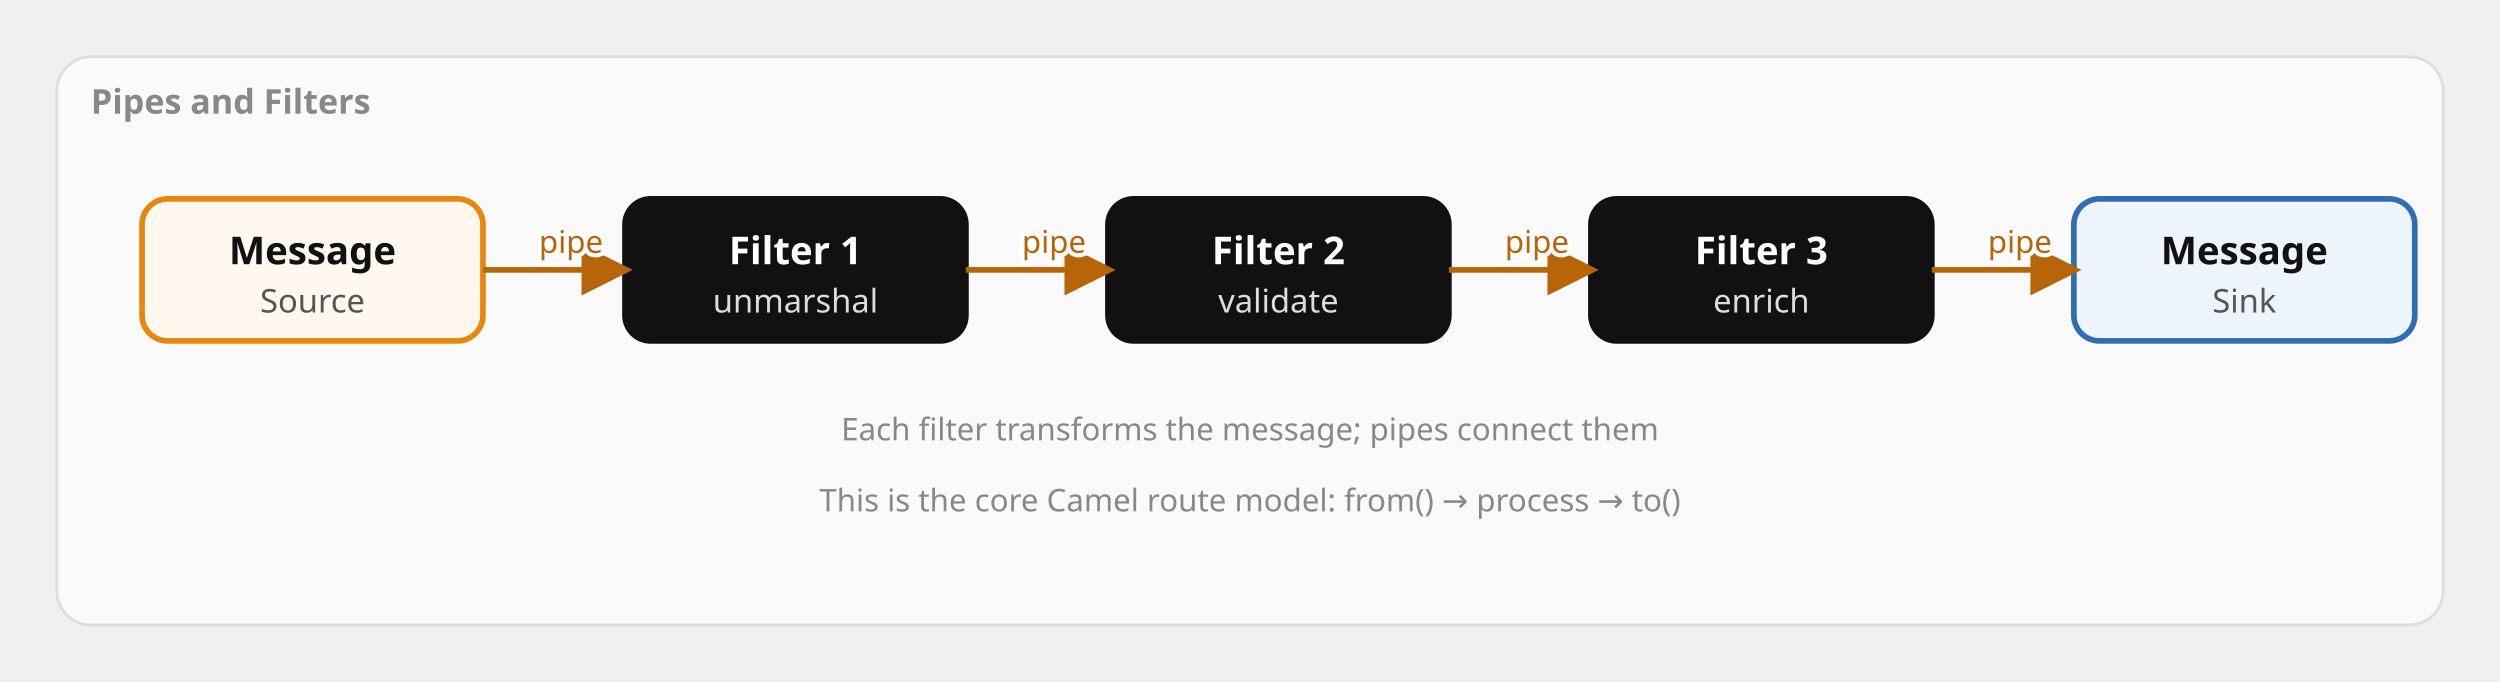
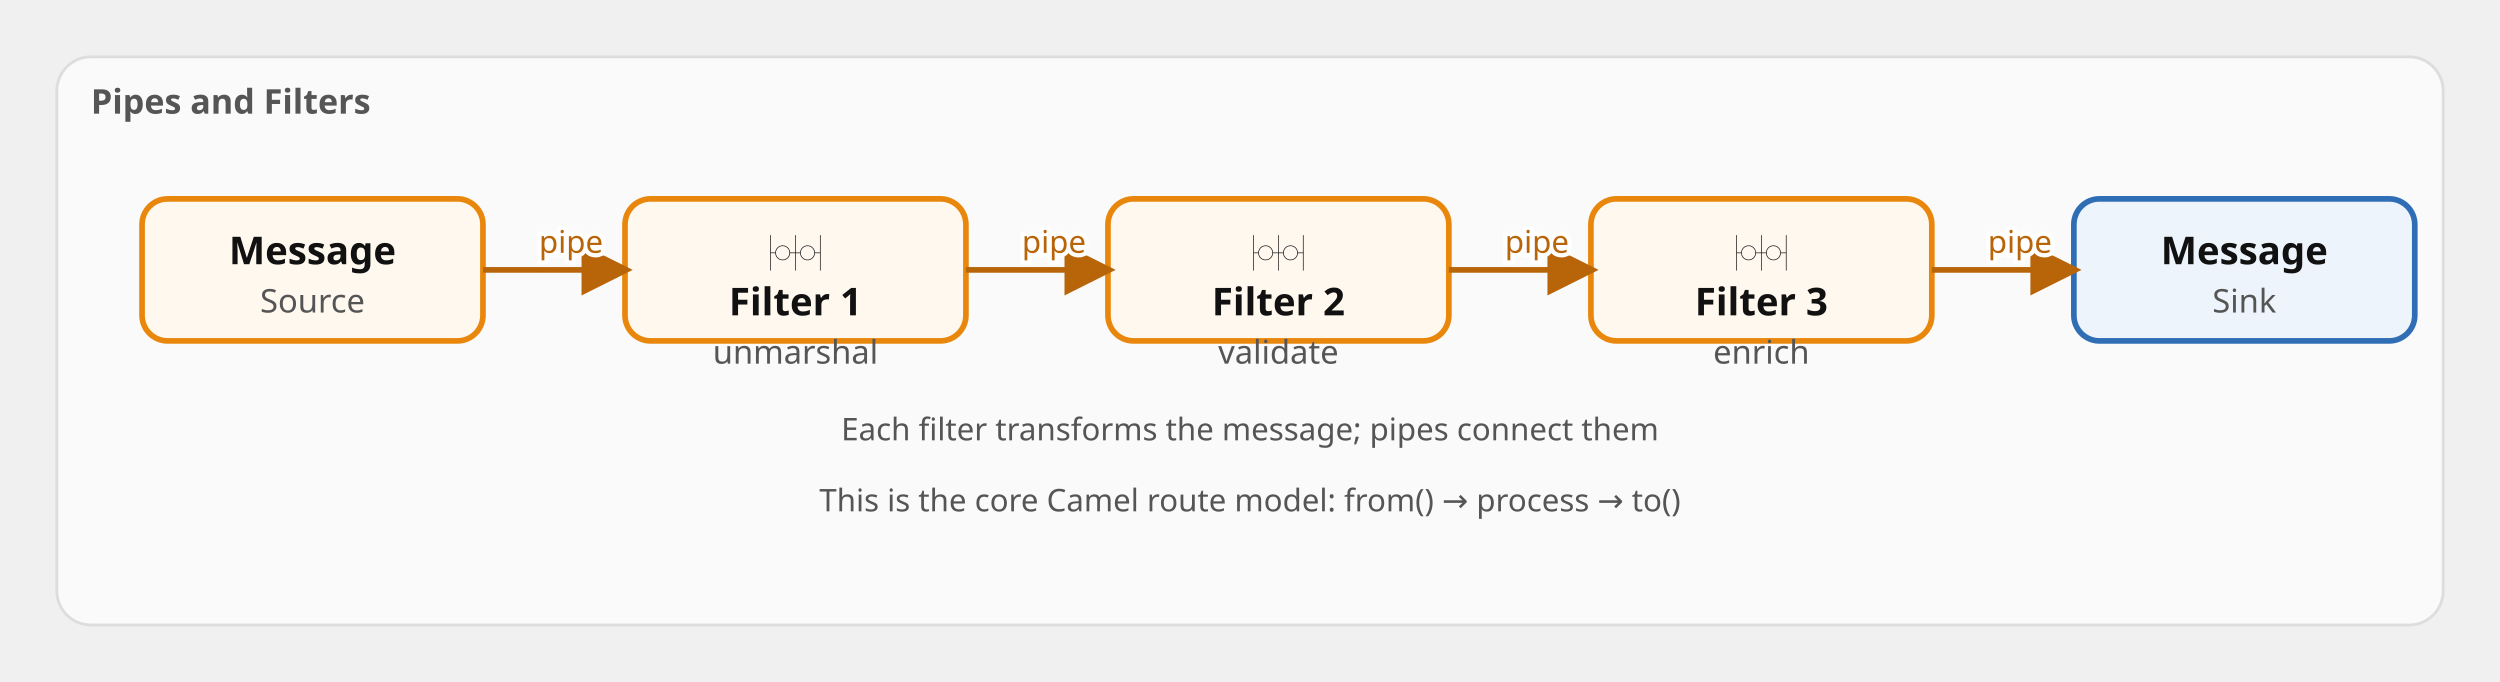
<svg xmlns="http://www.w3.org/2000/svg" viewBox="0 0 880 240" font-family="'Red Hat Text', system-ui, sans-serif" role="img">
  <defs>
    <marker id="a" viewBox="0 0 10 10" refX="8.5" refY="5" markerWidth="9" markerHeight="9" orient="auto-start-reverse">
      <path d="M0,0 L10,5 L0,10 z" fill="#555" />
    </marker>
    <marker id="am" viewBox="0 0 10 10" refX="8.5" refY="5" markerWidth="9" markerHeight="9" orient="auto-start-reverse">
      <path d="M0,0 L10,5 L0,10 z" fill="#b8650a" />
    </marker>
  </defs>
  <rect x="20" y="20" width="840" height="200" rx="12" fill="#fafafa" stroke="#ddd" />
-   <text x="32" y="40" font-size="12" font-weight="700" fill="#888">Pipes and Filters</text>
+   <text x="32" y="40" font-size="12" font-weight="700" fill="#555555">Pipes and Filters</text>
  <rect x="50" y="70" width="120" height="50" rx="9" fill="#fff8ef" stroke="#e8870c" stroke-width="2" />
  <text x="110.0" y="93.0" font-size="13.5" font-weight="700" fill="#111111" text-anchor="middle">Message</text>
  <text x="110.0" y="110.0" font-size="11.5" fill="#555555" text-anchor="middle">Source</text>
-   <rect x="220" y="70" width="120" height="50" rx="9" fill="#111111" stroke="#111111" stroke-width="2" />
-   <text x="280.0" y="93.0" font-size="13.5" font-weight="700" fill="#ffffff" text-anchor="middle">Filter 1</text>
-   <text x="280.0" y="110.0" font-size="11.5" fill="#dddddd" text-anchor="middle">unmarshal</text>
-   <rect x="390" y="70" width="120" height="50" rx="9" fill="#111111" stroke="#111111" stroke-width="2" />
-   <text x="450.0" y="93.0" font-size="13.5" font-weight="700" fill="#ffffff" text-anchor="middle">Filter 2</text>
-   <text x="450.0" y="110.0" font-size="11.5" fill="#dddddd" text-anchor="middle">validate</text>
-   <rect x="560" y="70" width="120" height="50" rx="9" fill="#111111" stroke="#111111" stroke-width="2" />
-   <text x="620.0" y="93.0" font-size="13.5" font-weight="700" fill="#ffffff" text-anchor="middle">Filter 3</text>
-   <text x="620.0" y="110.0" font-size="11.5" fill="#dddddd" text-anchor="middle">enrich</text>
+   <rect x="220" y="70" width="120" height="50" rx="9" fill="#fff8ef" stroke="#e8870c" stroke-width="2" />
+   <g transform="translate(265.0,74) scale(0.25)">
+     <line x1="25" y1="35" x2="25" y2="85" stroke="#151515" />
+     <line x1="60" y1="35" x2="60" y2="85" stroke="#151515" />
+     <line x1="95" y1="35" x2="95" y2="85" stroke="#151515" />
+     <circle cx="42" cy="60" r="10" fill="#FFF8F0" stroke="#151515" />
+     <circle cx="77" cy="60" r="10" fill="#FFF8F0" stroke="#151515" />
+     <line x1="25" y1="60" x2="32" y2="60" stroke="#151515" />
+     <line x1="52" y1="60" x2="67" y2="60" stroke="#151515" />
+     <line x1="87" y1="60" x2="95" y2="60" stroke="#151515" />
+   </g>
+   <text x="280.0" y="111.0" font-size="13.5" font-weight="700" fill="#111111" text-anchor="middle">Filter 1</text>
+   <text x="280.0" y="128.0" font-size="11.5" fill="#555555" text-anchor="middle">unmarshal</text>
+   <rect x="390" y="70" width="120" height="50" rx="9" fill="#fff8ef" stroke="#e8870c" stroke-width="2" />
+   <g transform="translate(435.0,74) scale(0.25)">
+     <line x1="25" y1="35" x2="25" y2="85" stroke="#151515" />
+     <line x1="60" y1="35" x2="60" y2="85" stroke="#151515" />
+     <line x1="95" y1="35" x2="95" y2="85" stroke="#151515" />
+     <circle cx="42" cy="60" r="10" fill="#FFF8F0" stroke="#151515" />
+     <circle cx="77" cy="60" r="10" fill="#FFF8F0" stroke="#151515" />
+     <line x1="25" y1="60" x2="32" y2="60" stroke="#151515" />
+     <line x1="52" y1="60" x2="67" y2="60" stroke="#151515" />
+     <line x1="87" y1="60" x2="95" y2="60" stroke="#151515" />
+   </g>
+   <text x="450.0" y="111.0" font-size="13.5" font-weight="700" fill="#111111" text-anchor="middle">Filter 2</text>
+   <text x="450.0" y="128.0" font-size="11.5" fill="#555555" text-anchor="middle">validate</text>
+   <rect x="560" y="70" width="120" height="50" rx="9" fill="#fff8ef" stroke="#e8870c" stroke-width="2" />
+   <g transform="translate(605.0,74) scale(0.25)">
+     <line x1="25" y1="35" x2="25" y2="85" stroke="#151515" />
+     <line x1="60" y1="35" x2="60" y2="85" stroke="#151515" />
+     <line x1="95" y1="35" x2="95" y2="85" stroke="#151515" />
+     <circle cx="42" cy="60" r="10" fill="#FFF8F0" stroke="#151515" />
+     <circle cx="77" cy="60" r="10" fill="#FFF8F0" stroke="#151515" />
+     <line x1="25" y1="60" x2="32" y2="60" stroke="#151515" />
+     <line x1="52" y1="60" x2="67" y2="60" stroke="#151515" />
+     <line x1="87" y1="60" x2="95" y2="60" stroke="#151515" />
+   </g>
+   <text x="620.0" y="111.0" font-size="13.5" font-weight="700" fill="#111111" text-anchor="middle">Filter 3</text>
+   <text x="620.0" y="128.0" font-size="11.5" fill="#555555" text-anchor="middle">enrich</text>
  <rect x="730" y="70" width="120" height="50" rx="9" fill="#eef4fb" stroke="#2f6db5" stroke-width="2" />
  <text x="790.0" y="93.0" font-size="13.5" font-weight="700" fill="#111111" text-anchor="middle">Message</text>
  <text x="790.0" y="110.0" font-size="11.5" fill="#555555" text-anchor="middle">Sink</text>
  <path d="M170,95 L220,95" fill="none" stroke="#b8650a" stroke-width="2" marker-end="url(#am)" />
  <text x="201.0" y="89.0" font-size="11" fill="#ffffff" stroke="#ffffff" stroke-width="3" paint-order="stroke" text-anchor="middle">pipe</text>
  <text x="201.0" y="89.0" font-size="11" fill="#b8650a" text-anchor="middle">pipe</text>
  <path d="M340,95 L390,95" fill="none" stroke="#b8650a" stroke-width="2" marker-end="url(#am)" />
  <text x="371.0" y="89.0" font-size="11" fill="#ffffff" stroke="#ffffff" stroke-width="3" paint-order="stroke" text-anchor="middle">pipe</text>
  <text x="371.0" y="89.0" font-size="11" fill="#b8650a" text-anchor="middle">pipe</text>
  <path d="M510,95 L560,95" fill="none" stroke="#b8650a" stroke-width="2" marker-end="url(#am)" />
  <text x="541.0" y="89.0" font-size="11" fill="#ffffff" stroke="#ffffff" stroke-width="3" paint-order="stroke" text-anchor="middle">pipe</text>
  <text x="541.0" y="89.0" font-size="11" fill="#b8650a" text-anchor="middle">pipe</text>
  <path d="M680,95 L730,95" fill="none" stroke="#b8650a" stroke-width="2" marker-end="url(#am)" />
  <text x="711.0" y="89.0" font-size="11" fill="#ffffff" stroke="#ffffff" stroke-width="3" paint-order="stroke" text-anchor="middle">pipe</text>
  <text x="711.0" y="89.0" font-size="11" fill="#b8650a" text-anchor="middle">pipe</text>
-   <text x="440" y="155" font-size="11" fill="#888" text-anchor="middle">Each filter transforms the message; pipes connect them</text>
-   <text x="440" y="180" font-size="11" fill="#888" text-anchor="middle">This is the core Camel route model: from() → process → to()</text>
+   <text x="440" y="155" font-size="11" fill="#555555" text-anchor="middle">Each filter transforms the message; pipes connect them</text>
+   <text x="440" y="180" font-size="11" fill="#555555" text-anchor="middle">This is the core Camel route model: from() → process → to()</text>
</svg>
